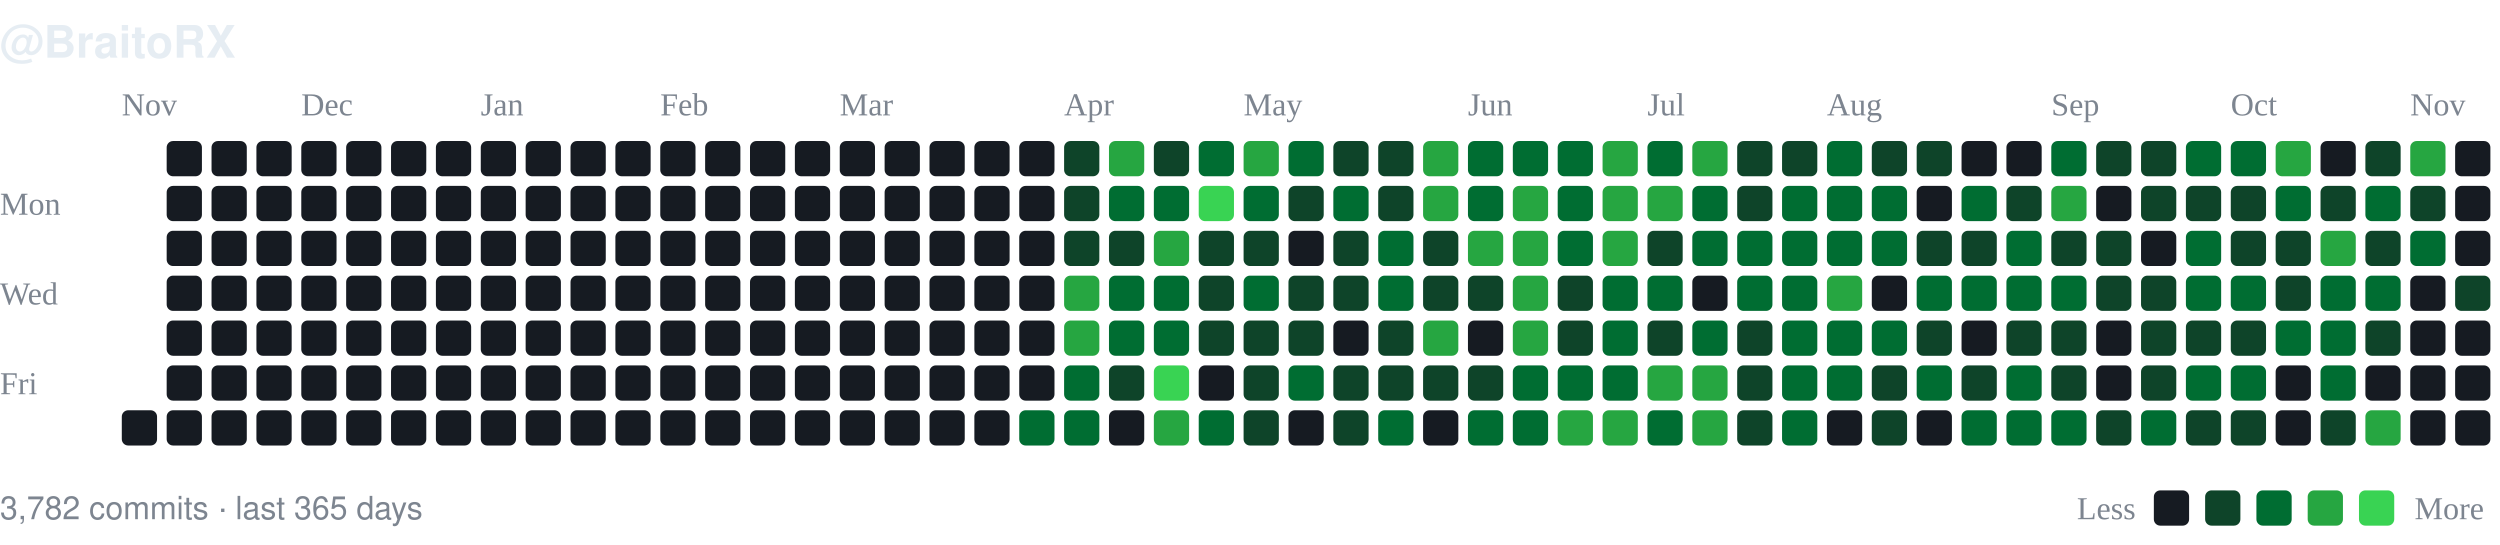
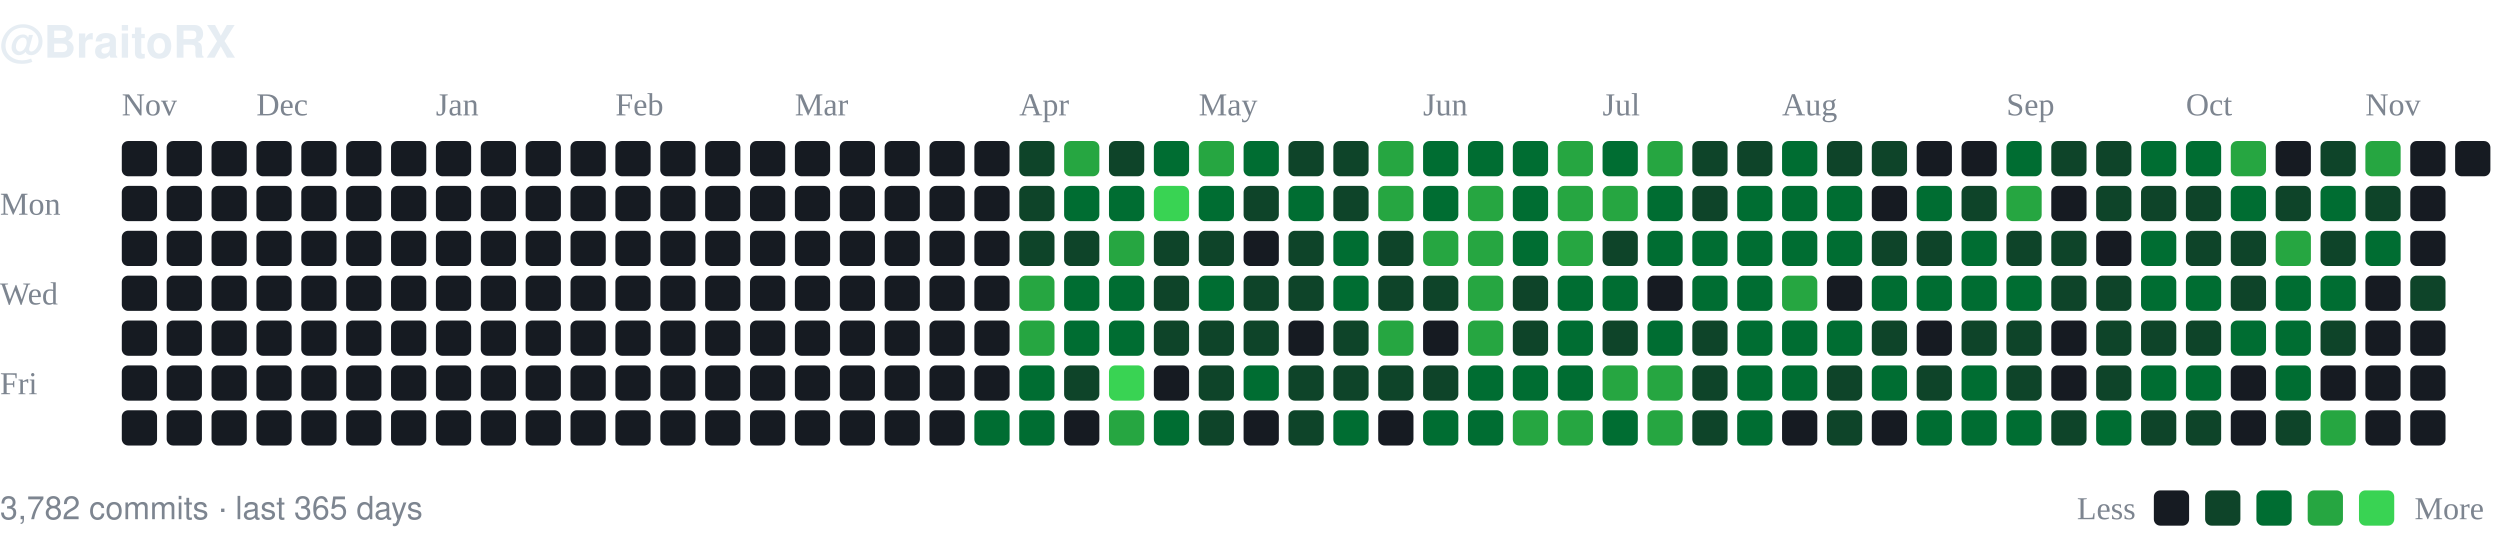
<svg xmlns="http://www.w3.org/2000/svg" width="780" height="170" viewBox="0 0 780 170" role="img">
  <text x="0" y="18" font-size="14" font-weight="600" fill="#e6edf3" font-family="ui-sans-serif,-apple-system,Segoe UI,Helvetica,Arial,sans-serif">@BraitoRX</text>
  <text x="0" y="67" font-size="10" fill="#7d8590">Mon</text>
  <text x="0" y="95" font-size="10" fill="#7d8590">Wed</text>
  <text x="0" y="123" font-size="10" fill="#7d8590">Fri</text>
  <text x="38" y="36" font-size="10" fill="#7d8590">Nov</text>
+   <rect x="38" y="44" width="11" height="11" rx="2" fill="#161b22" />
+   <rect x="38" y="58" width="11" height="11" rx="2" fill="#161b22" />
+   <rect x="38" y="72" width="11" height="11" rx="2" fill="#161b22" />
+   <rect x="38" y="86" width="11" height="11" rx="2" fill="#161b22" />
+   <rect x="38" y="100" width="11" height="11" rx="2" fill="#161b22" />
+   <rect x="38" y="114" width="11" height="11" rx="2" fill="#161b22" />
  <rect x="38" y="128" width="11" height="11" rx="2" fill="#161b22" />
  <rect x="52" y="44" width="11" height="11" rx="2" fill="#161b22" />
  <rect x="52" y="58" width="11" height="11" rx="2" fill="#161b22" />
  <rect x="52" y="72" width="11" height="11" rx="2" fill="#161b22" />
  <rect x="52" y="86" width="11" height="11" rx="2" fill="#161b22" />
  <rect x="52" y="100" width="11" height="11" rx="2" fill="#161b22" />
  <rect x="52" y="114" width="11" height="11" rx="2" fill="#161b22" />
  <rect x="52" y="128" width="11" height="11" rx="2" fill="#161b22" />
  <rect x="66" y="44" width="11" height="11" rx="2" fill="#161b22" />
  <rect x="66" y="58" width="11" height="11" rx="2" fill="#161b22" />
  <rect x="66" y="72" width="11" height="11" rx="2" fill="#161b22" />
  <rect x="66" y="86" width="11" height="11" rx="2" fill="#161b22" />
  <rect x="66" y="100" width="11" height="11" rx="2" fill="#161b22" />
  <rect x="66" y="114" width="11" height="11" rx="2" fill="#161b22" />
  <rect x="66" y="128" width="11" height="11" rx="2" fill="#161b22" />
+   <text x="80" y="36" font-size="10" fill="#7d8590">Dec</text>
  <rect x="80" y="44" width="11" height="11" rx="2" fill="#161b22" />
  <rect x="80" y="58" width="11" height="11" rx="2" fill="#161b22" />
  <rect x="80" y="72" width="11" height="11" rx="2" fill="#161b22" />
  <rect x="80" y="86" width="11" height="11" rx="2" fill="#161b22" />
  <rect x="80" y="100" width="11" height="11" rx="2" fill="#161b22" />
  <rect x="80" y="114" width="11" height="11" rx="2" fill="#161b22" />
  <rect x="80" y="128" width="11" height="11" rx="2" fill="#161b22" />
-   <text x="94" y="36" font-size="10" fill="#7d8590">Dec</text>
  <rect x="94" y="44" width="11" height="11" rx="2" fill="#161b22" />
  <rect x="94" y="58" width="11" height="11" rx="2" fill="#161b22" />
  <rect x="94" y="72" width="11" height="11" rx="2" fill="#161b22" />
  <rect x="94" y="86" width="11" height="11" rx="2" fill="#161b22" />
  <rect x="94" y="100" width="11" height="11" rx="2" fill="#161b22" />
  <rect x="94" y="114" width="11" height="11" rx="2" fill="#161b22" />
  <rect x="94" y="128" width="11" height="11" rx="2" fill="#161b22" />
  <rect x="108" y="44" width="11" height="11" rx="2" fill="#161b22" />
  <rect x="108" y="58" width="11" height="11" rx="2" fill="#161b22" />
  <rect x="108" y="72" width="11" height="11" rx="2" fill="#161b22" />
  <rect x="108" y="86" width="11" height="11" rx="2" fill="#161b22" />
  <rect x="108" y="100" width="11" height="11" rx="2" fill="#161b22" />
  <rect x="108" y="114" width="11" height="11" rx="2" fill="#161b22" />
  <rect x="108" y="128" width="11" height="11" rx="2" fill="#161b22" />
  <rect x="122" y="44" width="11" height="11" rx="2" fill="#161b22" />
  <rect x="122" y="58" width="11" height="11" rx="2" fill="#161b22" />
  <rect x="122" y="72" width="11" height="11" rx="2" fill="#161b22" />
  <rect x="122" y="86" width="11" height="11" rx="2" fill="#161b22" />
  <rect x="122" y="100" width="11" height="11" rx="2" fill="#161b22" />
  <rect x="122" y="114" width="11" height="11" rx="2" fill="#161b22" />
  <rect x="122" y="128" width="11" height="11" rx="2" fill="#161b22" />
+   <text x="136" y="36" font-size="10" fill="#7d8590">Jan</text>
  <rect x="136" y="44" width="11" height="11" rx="2" fill="#161b22" />
  <rect x="136" y="58" width="11" height="11" rx="2" fill="#161b22" />
  <rect x="136" y="72" width="11" height="11" rx="2" fill="#161b22" />
  <rect x="136" y="86" width="11" height="11" rx="2" fill="#161b22" />
  <rect x="136" y="100" width="11" height="11" rx="2" fill="#161b22" />
  <rect x="136" y="114" width="11" height="11" rx="2" fill="#161b22" />
  <rect x="136" y="128" width="11" height="11" rx="2" fill="#161b22" />
-   <text x="150" y="36" font-size="10" fill="#7d8590">Jan</text>
  <rect x="150" y="44" width="11" height="11" rx="2" fill="#161b22" />
  <rect x="150" y="58" width="11" height="11" rx="2" fill="#161b22" />
  <rect x="150" y="72" width="11" height="11" rx="2" fill="#161b22" />
  <rect x="150" y="86" width="11" height="11" rx="2" fill="#161b22" />
  <rect x="150" y="100" width="11" height="11" rx="2" fill="#161b22" />
  <rect x="150" y="114" width="11" height="11" rx="2" fill="#161b22" />
  <rect x="150" y="128" width="11" height="11" rx="2" fill="#161b22" />
  <rect x="164" y="44" width="11" height="11" rx="2" fill="#161b22" />
  <rect x="164" y="58" width="11" height="11" rx="2" fill="#161b22" />
  <rect x="164" y="72" width="11" height="11" rx="2" fill="#161b22" />
  <rect x="164" y="86" width="11" height="11" rx="2" fill="#161b22" />
  <rect x="164" y="100" width="11" height="11" rx="2" fill="#161b22" />
  <rect x="164" y="114" width="11" height="11" rx="2" fill="#161b22" />
  <rect x="164" y="128" width="11" height="11" rx="2" fill="#161b22" />
  <rect x="178" y="44" width="11" height="11" rx="2" fill="#161b22" />
  <rect x="178" y="58" width="11" height="11" rx="2" fill="#161b22" />
  <rect x="178" y="72" width="11" height="11" rx="2" fill="#161b22" />
  <rect x="178" y="86" width="11" height="11" rx="2" fill="#161b22" />
  <rect x="178" y="100" width="11" height="11" rx="2" fill="#161b22" />
  <rect x="178" y="114" width="11" height="11" rx="2" fill="#161b22" />
  <rect x="178" y="128" width="11" height="11" rx="2" fill="#161b22" />
+   <text x="192" y="36" font-size="10" fill="#7d8590">Feb</text>
  <rect x="192" y="44" width="11" height="11" rx="2" fill="#161b22" />
  <rect x="192" y="58" width="11" height="11" rx="2" fill="#161b22" />
  <rect x="192" y="72" width="11" height="11" rx="2" fill="#161b22" />
  <rect x="192" y="86" width="11" height="11" rx="2" fill="#161b22" />
  <rect x="192" y="100" width="11" height="11" rx="2" fill="#161b22" />
  <rect x="192" y="114" width="11" height="11" rx="2" fill="#161b22" />
  <rect x="192" y="128" width="11" height="11" rx="2" fill="#161b22" />
-   <text x="206" y="36" font-size="10" fill="#7d8590">Feb</text>
  <rect x="206" y="44" width="11" height="11" rx="2" fill="#161b22" />
  <rect x="206" y="58" width="11" height="11" rx="2" fill="#161b22" />
  <rect x="206" y="72" width="11" height="11" rx="2" fill="#161b22" />
  <rect x="206" y="86" width="11" height="11" rx="2" fill="#161b22" />
  <rect x="206" y="100" width="11" height="11" rx="2" fill="#161b22" />
  <rect x="206" y="114" width="11" height="11" rx="2" fill="#161b22" />
  <rect x="206" y="128" width="11" height="11" rx="2" fill="#161b22" />
  <rect x="220" y="44" width="11" height="11" rx="2" fill="#161b22" />
  <rect x="220" y="58" width="11" height="11" rx="2" fill="#161b22" />
  <rect x="220" y="72" width="11" height="11" rx="2" fill="#161b22" />
  <rect x="220" y="86" width="11" height="11" rx="2" fill="#161b22" />
  <rect x="220" y="100" width="11" height="11" rx="2" fill="#161b22" />
  <rect x="220" y="114" width="11" height="11" rx="2" fill="#161b22" />
  <rect x="220" y="128" width="11" height="11" rx="2" fill="#161b22" />
  <rect x="234" y="44" width="11" height="11" rx="2" fill="#161b22" />
  <rect x="234" y="58" width="11" height="11" rx="2" fill="#161b22" />
  <rect x="234" y="72" width="11" height="11" rx="2" fill="#161b22" />
  <rect x="234" y="86" width="11" height="11" rx="2" fill="#161b22" />
  <rect x="234" y="100" width="11" height="11" rx="2" fill="#161b22" />
  <rect x="234" y="114" width="11" height="11" rx="2" fill="#161b22" />
  <rect x="234" y="128" width="11" height="11" rx="2" fill="#161b22" />
+   <text x="248" y="36" font-size="10" fill="#7d8590">Mar</text>
  <rect x="248" y="44" width="11" height="11" rx="2" fill="#161b22" />
  <rect x="248" y="58" width="11" height="11" rx="2" fill="#161b22" />
  <rect x="248" y="72" width="11" height="11" rx="2" fill="#161b22" />
  <rect x="248" y="86" width="11" height="11" rx="2" fill="#161b22" />
  <rect x="248" y="100" width="11" height="11" rx="2" fill="#161b22" />
  <rect x="248" y="114" width="11" height="11" rx="2" fill="#161b22" />
  <rect x="248" y="128" width="11" height="11" rx="2" fill="#161b22" />
-   <text x="262" y="36" font-size="10" fill="#7d8590">Mar</text>
  <rect x="262" y="44" width="11" height="11" rx="2" fill="#161b22" />
  <rect x="262" y="58" width="11" height="11" rx="2" fill="#161b22" />
  <rect x="262" y="72" width="11" height="11" rx="2" fill="#161b22" />
  <rect x="262" y="86" width="11" height="11" rx="2" fill="#161b22" />
  <rect x="262" y="100" width="11" height="11" rx="2" fill="#161b22" />
  <rect x="262" y="114" width="11" height="11" rx="2" fill="#161b22" />
  <rect x="262" y="128" width="11" height="11" rx="2" fill="#161b22" />
  <rect x="276" y="44" width="11" height="11" rx="2" fill="#161b22" />
  <rect x="276" y="58" width="11" height="11" rx="2" fill="#161b22" />
  <rect x="276" y="72" width="11" height="11" rx="2" fill="#161b22" />
  <rect x="276" y="86" width="11" height="11" rx="2" fill="#161b22" />
  <rect x="276" y="100" width="11" height="11" rx="2" fill="#161b22" />
  <rect x="276" y="114" width="11" height="11" rx="2" fill="#161b22" />
  <rect x="276" y="128" width="11" height="11" rx="2" fill="#161b22" />
  <rect x="290" y="44" width="11" height="11" rx="2" fill="#161b22" />
  <rect x="290" y="58" width="11" height="11" rx="2" fill="#161b22" />
  <rect x="290" y="72" width="11" height="11" rx="2" fill="#161b22" />
  <rect x="290" y="86" width="11" height="11" rx="2" fill="#161b22" />
  <rect x="290" y="100" width="11" height="11" rx="2" fill="#161b22" />
  <rect x="290" y="114" width="11" height="11" rx="2" fill="#161b22" />
  <rect x="290" y="128" width="11" height="11" rx="2" fill="#161b22" />
  <rect x="304" y="44" width="11" height="11" rx="2" fill="#161b22" />
  <rect x="304" y="58" width="11" height="11" rx="2" fill="#161b22" />
  <rect x="304" y="72" width="11" height="11" rx="2" fill="#161b22" />
  <rect x="304" y="86" width="11" height="11" rx="2" fill="#161b22" />
  <rect x="304" y="100" width="11" height="11" rx="2" fill="#161b22" />
  <rect x="304" y="114" width="11" height="11" rx="2" fill="#161b22" />
-   <rect x="304" y="128" width="11" height="11" rx="2" fill="#161b22" />
-   <rect x="318" y="44" width="11" height="11" rx="2" fill="#161b22" />
-   <rect x="318" y="58" width="11" height="11" rx="2" fill="#161b22" />
-   <rect x="318" y="72" width="11" height="11" rx="2" fill="#161b22" />
-   <rect x="318" y="86" width="11" height="11" rx="2" fill="#161b22" />
-   <rect x="318" y="100" width="11" height="11" rx="2" fill="#161b22" />
-   <rect x="318" y="114" width="11" height="11" rx="2" fill="#161b22" />
+   <rect x="304" y="128" width="11" height="11" rx="2" fill="#006d32" />
+   <text x="318" y="36" font-size="10" fill="#7d8590">Apr</text>
+   <rect x="318" y="44" width="11" height="11" rx="2" fill="#0e4429" />
+   <rect x="318" y="58" width="11" height="11" rx="2" fill="#0e4429" />
+   <rect x="318" y="72" width="11" height="11" rx="2" fill="#0e4429" />
+   <rect x="318" y="86" width="11" height="11" rx="2" fill="#26a641" />
+   <rect x="318" y="100" width="11" height="11" rx="2" fill="#26a641" />
+   <rect x="318" y="114" width="11" height="11" rx="2" fill="#006d32" />
  <rect x="318" y="128" width="11" height="11" rx="2" fill="#006d32" />
-   <text x="332" y="36" font-size="10" fill="#7d8590">Apr</text>
-   <rect x="332" y="44" width="11" height="11" rx="2" fill="#0e4429" />
-   <rect x="332" y="58" width="11" height="11" rx="2" fill="#0e4429" />
+   <rect x="332" y="44" width="11" height="11" rx="2" fill="#26a641" />
+   <rect x="332" y="58" width="11" height="11" rx="2" fill="#006d32" />
  <rect x="332" y="72" width="11" height="11" rx="2" fill="#0e4429" />
-   <rect x="332" y="86" width="11" height="11" rx="2" fill="#26a641" />
-   <rect x="332" y="100" width="11" height="11" rx="2" fill="#26a641" />
-   <rect x="332" y="114" width="11" height="11" rx="2" fill="#006d32" />
-   <rect x="332" y="128" width="11" height="11" rx="2" fill="#006d32" />
-   <rect x="346" y="44" width="11" height="11" rx="2" fill="#26a641" />
+   <rect x="332" y="86" width="11" height="11" rx="2" fill="#006d32" />
+   <rect x="332" y="100" width="11" height="11" rx="2" fill="#006d32" />
+   <rect x="332" y="114" width="11" height="11" rx="2" fill="#0e4429" />
+   <rect x="332" y="128" width="11" height="11" rx="2" fill="#161b22" />
+   <rect x="346" y="44" width="11" height="11" rx="2" fill="#0e4429" />
  <rect x="346" y="58" width="11" height="11" rx="2" fill="#006d32" />
-   <rect x="346" y="72" width="11" height="11" rx="2" fill="#0e4429" />
+   <rect x="346" y="72" width="11" height="11" rx="2" fill="#26a641" />
  <rect x="346" y="86" width="11" height="11" rx="2" fill="#006d32" />
  <rect x="346" y="100" width="11" height="11" rx="2" fill="#006d32" />
-   <rect x="346" y="114" width="11" height="11" rx="2" fill="#0e4429" />
-   <rect x="346" y="128" width="11" height="11" rx="2" fill="#161b22" />
-   <rect x="360" y="44" width="11" height="11" rx="2" fill="#0e4429" />
-   <rect x="360" y="58" width="11" height="11" rx="2" fill="#006d32" />
-   <rect x="360" y="72" width="11" height="11" rx="2" fill="#26a641" />
-   <rect x="360" y="86" width="11" height="11" rx="2" fill="#006d32" />
-   <rect x="360" y="100" width="11" height="11" rx="2" fill="#006d32" />
-   <rect x="360" y="114" width="11" height="11" rx="2" fill="#39d353" />
-   <rect x="360" y="128" width="11" height="11" rx="2" fill="#26a641" />
-   <rect x="374" y="44" width="11" height="11" rx="2" fill="#006d32" />
-   <rect x="374" y="58" width="11" height="11" rx="2" fill="#39d353" />
+   <rect x="346" y="114" width="11" height="11" rx="2" fill="#39d353" />
+   <rect x="346" y="128" width="11" height="11" rx="2" fill="#26a641" />
+   <rect x="360" y="44" width="11" height="11" rx="2" fill="#006d32" />
+   <rect x="360" y="58" width="11" height="11" rx="2" fill="#39d353" />
+   <rect x="360" y="72" width="11" height="11" rx="2" fill="#0e4429" />
+   <rect x="360" y="86" width="11" height="11" rx="2" fill="#0e4429" />
+   <rect x="360" y="100" width="11" height="11" rx="2" fill="#0e4429" />
+   <rect x="360" y="114" width="11" height="11" rx="2" fill="#161b22" />
+   <rect x="360" y="128" width="11" height="11" rx="2" fill="#006d32" />
+   <text x="374" y="36" font-size="10" fill="#7d8590">May</text>
+   <rect x="374" y="44" width="11" height="11" rx="2" fill="#26a641" />
+   <rect x="374" y="58" width="11" height="11" rx="2" fill="#006d32" />
  <rect x="374" y="72" width="11" height="11" rx="2" fill="#0e4429" />
-   <rect x="374" y="86" width="11" height="11" rx="2" fill="#0e4429" />
+   <rect x="374" y="86" width="11" height="11" rx="2" fill="#006d32" />
  <rect x="374" y="100" width="11" height="11" rx="2" fill="#0e4429" />
-   <rect x="374" y="114" width="11" height="11" rx="2" fill="#161b22" />
-   <rect x="374" y="128" width="11" height="11" rx="2" fill="#006d32" />
-   <text x="388" y="36" font-size="10" fill="#7d8590">May</text>
-   <rect x="388" y="44" width="11" height="11" rx="2" fill="#26a641" />
-   <rect x="388" y="58" width="11" height="11" rx="2" fill="#006d32" />
-   <rect x="388" y="72" width="11" height="11" rx="2" fill="#0e4429" />
-   <rect x="388" y="86" width="11" height="11" rx="2" fill="#006d32" />
+   <rect x="374" y="114" width="11" height="11" rx="2" fill="#0e4429" />
+   <rect x="374" y="128" width="11" height="11" rx="2" fill="#0e4429" />
+   <rect x="388" y="44" width="11" height="11" rx="2" fill="#006d32" />
+   <rect x="388" y="58" width="11" height="11" rx="2" fill="#0e4429" />
+   <rect x="388" y="72" width="11" height="11" rx="2" fill="#161b22" />
+   <rect x="388" y="86" width="11" height="11" rx="2" fill="#0e4429" />
  <rect x="388" y="100" width="11" height="11" rx="2" fill="#0e4429" />
-   <rect x="388" y="114" width="11" height="11" rx="2" fill="#0e4429" />
-   <rect x="388" y="128" width="11" height="11" rx="2" fill="#0e4429" />
-   <rect x="402" y="44" width="11" height="11" rx="2" fill="#006d32" />
-   <rect x="402" y="58" width="11" height="11" rx="2" fill="#0e4429" />
-   <rect x="402" y="72" width="11" height="11" rx="2" fill="#161b22" />
+   <rect x="388" y="114" width="11" height="11" rx="2" fill="#006d32" />
+   <rect x="388" y="128" width="11" height="11" rx="2" fill="#161b22" />
+   <rect x="402" y="44" width="11" height="11" rx="2" fill="#0e4429" />
+   <rect x="402" y="58" width="11" height="11" rx="2" fill="#006d32" />
+   <rect x="402" y="72" width="11" height="11" rx="2" fill="#0e4429" />
  <rect x="402" y="86" width="11" height="11" rx="2" fill="#0e4429" />
-   <rect x="402" y="100" width="11" height="11" rx="2" fill="#0e4429" />
-   <rect x="402" y="114" width="11" height="11" rx="2" fill="#006d32" />
-   <rect x="402" y="128" width="11" height="11" rx="2" fill="#161b22" />
+   <rect x="402" y="100" width="11" height="11" rx="2" fill="#161b22" />
+   <rect x="402" y="114" width="11" height="11" rx="2" fill="#0e4429" />
+   <rect x="402" y="128" width="11" height="11" rx="2" fill="#0e4429" />
  <rect x="416" y="44" width="11" height="11" rx="2" fill="#0e4429" />
-   <rect x="416" y="58" width="11" height="11" rx="2" fill="#006d32" />
-   <rect x="416" y="72" width="11" height="11" rx="2" fill="#0e4429" />
-   <rect x="416" y="86" width="11" height="11" rx="2" fill="#0e4429" />
-   <rect x="416" y="100" width="11" height="11" rx="2" fill="#161b22" />
+   <rect x="416" y="58" width="11" height="11" rx="2" fill="#0e4429" />
+   <rect x="416" y="72" width="11" height="11" rx="2" fill="#006d32" />
+   <rect x="416" y="86" width="11" height="11" rx="2" fill="#006d32" />
+   <rect x="416" y="100" width="11" height="11" rx="2" fill="#0e4429" />
  <rect x="416" y="114" width="11" height="11" rx="2" fill="#0e4429" />
-   <rect x="416" y="128" width="11" height="11" rx="2" fill="#0e4429" />
-   <rect x="430" y="44" width="11" height="11" rx="2" fill="#0e4429" />
-   <rect x="430" y="58" width="11" height="11" rx="2" fill="#0e4429" />
-   <rect x="430" y="72" width="11" height="11" rx="2" fill="#006d32" />
-   <rect x="430" y="86" width="11" height="11" rx="2" fill="#006d32" />
-   <rect x="430" y="100" width="11" height="11" rx="2" fill="#0e4429" />
+   <rect x="416" y="128" width="11" height="11" rx="2" fill="#006d32" />
+   <rect x="430" y="44" width="11" height="11" rx="2" fill="#26a641" />
+   <rect x="430" y="58" width="11" height="11" rx="2" fill="#26a641" />
+   <rect x="430" y="72" width="11" height="11" rx="2" fill="#0e4429" />
+   <rect x="430" y="86" width="11" height="11" rx="2" fill="#0e4429" />
+   <rect x="430" y="100" width="11" height="11" rx="2" fill="#26a641" />
  <rect x="430" y="114" width="11" height="11" rx="2" fill="#0e4429" />
-   <rect x="430" y="128" width="11" height="11" rx="2" fill="#006d32" />
-   <rect x="444" y="44" width="11" height="11" rx="2" fill="#26a641" />
-   <rect x="444" y="58" width="11" height="11" rx="2" fill="#26a641" />
-   <rect x="444" y="72" width="11" height="11" rx="2" fill="#0e4429" />
+   <rect x="430" y="128" width="11" height="11" rx="2" fill="#161b22" />
+   <text x="444" y="36" font-size="10" fill="#7d8590">Jun</text>
+   <rect x="444" y="44" width="11" height="11" rx="2" fill="#006d32" />
+   <rect x="444" y="58" width="11" height="11" rx="2" fill="#006d32" />
+   <rect x="444" y="72" width="11" height="11" rx="2" fill="#26a641" />
  <rect x="444" y="86" width="11" height="11" rx="2" fill="#0e4429" />
-   <rect x="444" y="100" width="11" height="11" rx="2" fill="#26a641" />
+   <rect x="444" y="100" width="11" height="11" rx="2" fill="#161b22" />
  <rect x="444" y="114" width="11" height="11" rx="2" fill="#0e4429" />
-   <rect x="444" y="128" width="11" height="11" rx="2" fill="#161b22" />
-   <text x="458" y="36" font-size="10" fill="#7d8590">Jun</text>
+   <rect x="444" y="128" width="11" height="11" rx="2" fill="#006d32" />
  <rect x="458" y="44" width="11" height="11" rx="2" fill="#006d32" />
-   <rect x="458" y="58" width="11" height="11" rx="2" fill="#006d32" />
+   <rect x="458" y="58" width="11" height="11" rx="2" fill="#26a641" />
  <rect x="458" y="72" width="11" height="11" rx="2" fill="#26a641" />
-   <rect x="458" y="86" width="11" height="11" rx="2" fill="#0e4429" />
-   <rect x="458" y="100" width="11" height="11" rx="2" fill="#161b22" />
-   <rect x="458" y="114" width="11" height="11" rx="2" fill="#0e4429" />
+   <rect x="458" y="86" width="11" height="11" rx="2" fill="#26a641" />
+   <rect x="458" y="100" width="11" height="11" rx="2" fill="#26a641" />
+   <rect x="458" y="114" width="11" height="11" rx="2" fill="#006d32" />
  <rect x="458" y="128" width="11" height="11" rx="2" fill="#006d32" />
  <rect x="472" y="44" width="11" height="11" rx="2" fill="#006d32" />
-   <rect x="472" y="58" width="11" height="11" rx="2" fill="#26a641" />
-   <rect x="472" y="72" width="11" height="11" rx="2" fill="#26a641" />
-   <rect x="472" y="86" width="11" height="11" rx="2" fill="#26a641" />
-   <rect x="472" y="100" width="11" height="11" rx="2" fill="#26a641" />
+   <rect x="472" y="58" width="11" height="11" rx="2" fill="#006d32" />
+   <rect x="472" y="72" width="11" height="11" rx="2" fill="#006d32" />
+   <rect x="472" y="86" width="11" height="11" rx="2" fill="#0e4429" />
+   <rect x="472" y="100" width="11" height="11" rx="2" fill="#0e4429" />
  <rect x="472" y="114" width="11" height="11" rx="2" fill="#006d32" />
-   <rect x="472" y="128" width="11" height="11" rx="2" fill="#006d32" />
-   <rect x="486" y="44" width="11" height="11" rx="2" fill="#006d32" />
-   <rect x="486" y="58" width="11" height="11" rx="2" fill="#006d32" />
-   <rect x="486" y="72" width="11" height="11" rx="2" fill="#006d32" />
-   <rect x="486" y="86" width="11" height="11" rx="2" fill="#0e4429" />
-   <rect x="486" y="100" width="11" height="11" rx="2" fill="#0e4429" />
+   <rect x="472" y="128" width="11" height="11" rx="2" fill="#26a641" />
+   <rect x="486" y="44" width="11" height="11" rx="2" fill="#26a641" />
+   <rect x="486" y="58" width="11" height="11" rx="2" fill="#26a641" />
+   <rect x="486" y="72" width="11" height="11" rx="2" fill="#26a641" />
+   <rect x="486" y="86" width="11" height="11" rx="2" fill="#006d32" />
+   <rect x="486" y="100" width="11" height="11" rx="2" fill="#006d32" />
  <rect x="486" y="114" width="11" height="11" rx="2" fill="#006d32" />
  <rect x="486" y="128" width="11" height="11" rx="2" fill="#26a641" />
-   <rect x="500" y="44" width="11" height="11" rx="2" fill="#26a641" />
+   <text x="500" y="36" font-size="10" fill="#7d8590">Jul</text>
+   <rect x="500" y="44" width="11" height="11" rx="2" fill="#006d32" />
  <rect x="500" y="58" width="11" height="11" rx="2" fill="#26a641" />
-   <rect x="500" y="72" width="11" height="11" rx="2" fill="#26a641" />
+   <rect x="500" y="72" width="11" height="11" rx="2" fill="#0e4429" />
  <rect x="500" y="86" width="11" height="11" rx="2" fill="#006d32" />
-   <rect x="500" y="100" width="11" height="11" rx="2" fill="#006d32" />
-   <rect x="500" y="114" width="11" height="11" rx="2" fill="#006d32" />
-   <rect x="500" y="128" width="11" height="11" rx="2" fill="#26a641" />
-   <text x="514" y="36" font-size="10" fill="#7d8590">Jul</text>
-   <rect x="514" y="44" width="11" height="11" rx="2" fill="#006d32" />
-   <rect x="514" y="58" width="11" height="11" rx="2" fill="#26a641" />
-   <rect x="514" y="72" width="11" height="11" rx="2" fill="#0e4429" />
-   <rect x="514" y="86" width="11" height="11" rx="2" fill="#006d32" />
-   <rect x="514" y="100" width="11" height="11" rx="2" fill="#0e4429" />
+   <rect x="500" y="100" width="11" height="11" rx="2" fill="#0e4429" />
+   <rect x="500" y="114" width="11" height="11" rx="2" fill="#26a641" />
+   <rect x="500" y="128" width="11" height="11" rx="2" fill="#006d32" />
+   <rect x="514" y="44" width="11" height="11" rx="2" fill="#26a641" />
+   <rect x="514" y="58" width="11" height="11" rx="2" fill="#006d32" />
+   <rect x="514" y="72" width="11" height="11" rx="2" fill="#006d32" />
+   <rect x="514" y="86" width="11" height="11" rx="2" fill="#161b22" />
+   <rect x="514" y="100" width="11" height="11" rx="2" fill="#006d32" />
  <rect x="514" y="114" width="11" height="11" rx="2" fill="#26a641" />
-   <rect x="514" y="128" width="11" height="11" rx="2" fill="#006d32" />
-   <rect x="528" y="44" width="11" height="11" rx="2" fill="#26a641" />
-   <rect x="528" y="58" width="11" height="11" rx="2" fill="#006d32" />
+   <rect x="514" y="128" width="11" height="11" rx="2" fill="#26a641" />
+   <rect x="528" y="44" width="11" height="11" rx="2" fill="#0e4429" />
+   <rect x="528" y="58" width="11" height="11" rx="2" fill="#0e4429" />
  <rect x="528" y="72" width="11" height="11" rx="2" fill="#006d32" />
-   <rect x="528" y="86" width="11" height="11" rx="2" fill="#161b22" />
-   <rect x="528" y="100" width="11" height="11" rx="2" fill="#006d32" />
-   <rect x="528" y="114" width="11" height="11" rx="2" fill="#26a641" />
-   <rect x="528" y="128" width="11" height="11" rx="2" fill="#26a641" />
+   <rect x="528" y="86" width="11" height="11" rx="2" fill="#006d32" />
+   <rect x="528" y="100" width="11" height="11" rx="2" fill="#0e4429" />
+   <rect x="528" y="114" width="11" height="11" rx="2" fill="#0e4429" />
+   <rect x="528" y="128" width="11" height="11" rx="2" fill="#0e4429" />
  <rect x="542" y="44" width="11" height="11" rx="2" fill="#0e4429" />
-   <rect x="542" y="58" width="11" height="11" rx="2" fill="#0e4429" />
+   <rect x="542" y="58" width="11" height="11" rx="2" fill="#006d32" />
  <rect x="542" y="72" width="11" height="11" rx="2" fill="#006d32" />
  <rect x="542" y="86" width="11" height="11" rx="2" fill="#006d32" />
-   <rect x="542" y="100" width="11" height="11" rx="2" fill="#0e4429" />
-   <rect x="542" y="114" width="11" height="11" rx="2" fill="#0e4429" />
-   <rect x="542" y="128" width="11" height="11" rx="2" fill="#0e4429" />
-   <rect x="556" y="44" width="11" height="11" rx="2" fill="#0e4429" />
+   <rect x="542" y="100" width="11" height="11" rx="2" fill="#006d32" />
+   <rect x="542" y="114" width="11" height="11" rx="2" fill="#006d32" />
+   <rect x="542" y="128" width="11" height="11" rx="2" fill="#006d32" />
+   <text x="556" y="36" font-size="10" fill="#7d8590">Aug</text>
+   <rect x="556" y="44" width="11" height="11" rx="2" fill="#006d32" />
  <rect x="556" y="58" width="11" height="11" rx="2" fill="#006d32" />
  <rect x="556" y="72" width="11" height="11" rx="2" fill="#006d32" />
-   <rect x="556" y="86" width="11" height="11" rx="2" fill="#006d32" />
+   <rect x="556" y="86" width="11" height="11" rx="2" fill="#26a641" />
  <rect x="556" y="100" width="11" height="11" rx="2" fill="#006d32" />
  <rect x="556" y="114" width="11" height="11" rx="2" fill="#006d32" />
-   <rect x="556" y="128" width="11" height="11" rx="2" fill="#006d32" />
-   <text x="570" y="36" font-size="10" fill="#7d8590">Aug</text>
-   <rect x="570" y="44" width="11" height="11" rx="2" fill="#006d32" />
+   <rect x="556" y="128" width="11" height="11" rx="2" fill="#161b22" />
+   <rect x="570" y="44" width="11" height="11" rx="2" fill="#0e4429" />
  <rect x="570" y="58" width="11" height="11" rx="2" fill="#006d32" />
  <rect x="570" y="72" width="11" height="11" rx="2" fill="#006d32" />
-   <rect x="570" y="86" width="11" height="11" rx="2" fill="#26a641" />
+   <rect x="570" y="86" width="11" height="11" rx="2" fill="#161b22" />
  <rect x="570" y="100" width="11" height="11" rx="2" fill="#006d32" />
-   <rect x="570" y="114" width="11" height="11" rx="2" fill="#006d32" />
-   <rect x="570" y="128" width="11" height="11" rx="2" fill="#161b22" />
+   <rect x="570" y="114" width="11" height="11" rx="2" fill="#0e4429" />
+   <rect x="570" y="128" width="11" height="11" rx="2" fill="#0e4429" />
  <rect x="584" y="44" width="11" height="11" rx="2" fill="#0e4429" />
-   <rect x="584" y="58" width="11" height="11" rx="2" fill="#006d32" />
-   <rect x="584" y="72" width="11" height="11" rx="2" fill="#006d32" />
-   <rect x="584" y="86" width="11" height="11" rx="2" fill="#161b22" />
-   <rect x="584" y="100" width="11" height="11" rx="2" fill="#006d32" />
-   <rect x="584" y="114" width="11" height="11" rx="2" fill="#0e4429" />
-   <rect x="584" y="128" width="11" height="11" rx="2" fill="#0e4429" />
-   <rect x="598" y="44" width="11" height="11" rx="2" fill="#0e4429" />
-   <rect x="598" y="58" width="11" height="11" rx="2" fill="#161b22" />
+   <rect x="584" y="58" width="11" height="11" rx="2" fill="#161b22" />
+   <rect x="584" y="72" width="11" height="11" rx="2" fill="#0e4429" />
+   <rect x="584" y="86" width="11" height="11" rx="2" fill="#006d32" />
+   <rect x="584" y="100" width="11" height="11" rx="2" fill="#0e4429" />
+   <rect x="584" y="114" width="11" height="11" rx="2" fill="#006d32" />
+   <rect x="584" y="128" width="11" height="11" rx="2" fill="#161b22" />
+   <rect x="598" y="44" width="11" height="11" rx="2" fill="#161b22" />
+   <rect x="598" y="58" width="11" height="11" rx="2" fill="#006d32" />
  <rect x="598" y="72" width="11" height="11" rx="2" fill="#0e4429" />
  <rect x="598" y="86" width="11" height="11" rx="2" fill="#006d32" />
-   <rect x="598" y="100" width="11" height="11" rx="2" fill="#0e4429" />
-   <rect x="598" y="114" width="11" height="11" rx="2" fill="#006d32" />
-   <rect x="598" y="128" width="11" height="11" rx="2" fill="#161b22" />
+   <rect x="598" y="100" width="11" height="11" rx="2" fill="#161b22" />
+   <rect x="598" y="114" width="11" height="11" rx="2" fill="#0e4429" />
+   <rect x="598" y="128" width="11" height="11" rx="2" fill="#006d32" />
  <rect x="612" y="44" width="11" height="11" rx="2" fill="#161b22" />
-   <rect x="612" y="58" width="11" height="11" rx="2" fill="#006d32" />
-   <rect x="612" y="72" width="11" height="11" rx="2" fill="#0e4429" />
+   <rect x="612" y="58" width="11" height="11" rx="2" fill="#0e4429" />
+   <rect x="612" y="72" width="11" height="11" rx="2" fill="#006d32" />
  <rect x="612" y="86" width="11" height="11" rx="2" fill="#006d32" />
-   <rect x="612" y="100" width="11" height="11" rx="2" fill="#161b22" />
-   <rect x="612" y="114" width="11" height="11" rx="2" fill="#0e4429" />
+   <rect x="612" y="100" width="11" height="11" rx="2" fill="#0e4429" />
+   <rect x="612" y="114" width="11" height="11" rx="2" fill="#006d32" />
  <rect x="612" y="128" width="11" height="11" rx="2" fill="#006d32" />
-   <rect x="626" y="44" width="11" height="11" rx="2" fill="#161b22" />
-   <rect x="626" y="58" width="11" height="11" rx="2" fill="#0e4429" />
-   <rect x="626" y="72" width="11" height="11" rx="2" fill="#006d32" />
+   <text x="626" y="36" font-size="10" fill="#7d8590">Sep</text>
+   <rect x="626" y="44" width="11" height="11" rx="2" fill="#006d32" />
+   <rect x="626" y="58" width="11" height="11" rx="2" fill="#26a641" />
+   <rect x="626" y="72" width="11" height="11" rx="2" fill="#0e4429" />
  <rect x="626" y="86" width="11" height="11" rx="2" fill="#006d32" />
  <rect x="626" y="100" width="11" height="11" rx="2" fill="#0e4429" />
-   <rect x="626" y="114" width="11" height="11" rx="2" fill="#006d32" />
+   <rect x="626" y="114" width="11" height="11" rx="2" fill="#0e4429" />
  <rect x="626" y="128" width="11" height="11" rx="2" fill="#006d32" />
-   <text x="640" y="36" font-size="10" fill="#7d8590">Sep</text>
-   <rect x="640" y="44" width="11" height="11" rx="2" fill="#006d32" />
-   <rect x="640" y="58" width="11" height="11" rx="2" fill="#26a641" />
+   <rect x="640" y="44" width="11" height="11" rx="2" fill="#0e4429" />
+   <rect x="640" y="58" width="11" height="11" rx="2" fill="#161b22" />
  <rect x="640" y="72" width="11" height="11" rx="2" fill="#0e4429" />
-   <rect x="640" y="86" width="11" height="11" rx="2" fill="#006d32" />
-   <rect x="640" y="100" width="11" height="11" rx="2" fill="#0e4429" />
-   <rect x="640" y="114" width="11" height="11" rx="2" fill="#0e4429" />
-   <rect x="640" y="128" width="11" height="11" rx="2" fill="#006d32" />
+   <rect x="640" y="86" width="11" height="11" rx="2" fill="#0e4429" />
+   <rect x="640" y="100" width="11" height="11" rx="2" fill="#161b22" />
+   <rect x="640" y="114" width="11" height="11" rx="2" fill="#161b22" />
+   <rect x="640" y="128" width="11" height="11" rx="2" fill="#0e4429" />
  <rect x="654" y="44" width="11" height="11" rx="2" fill="#0e4429" />
-   <rect x="654" y="58" width="11" height="11" rx="2" fill="#161b22" />
-   <rect x="654" y="72" width="11" height="11" rx="2" fill="#0e4429" />
+   <rect x="654" y="58" width="11" height="11" rx="2" fill="#0e4429" />
+   <rect x="654" y="72" width="11" height="11" rx="2" fill="#161b22" />
  <rect x="654" y="86" width="11" height="11" rx="2" fill="#0e4429" />
-   <rect x="654" y="100" width="11" height="11" rx="2" fill="#161b22" />
-   <rect x="654" y="114" width="11" height="11" rx="2" fill="#161b22" />
-   <rect x="654" y="128" width="11" height="11" rx="2" fill="#0e4429" />
-   <rect x="668" y="44" width="11" height="11" rx="2" fill="#0e4429" />
+   <rect x="654" y="100" width="11" height="11" rx="2" fill="#0e4429" />
+   <rect x="654" y="114" width="11" height="11" rx="2" fill="#0e4429" />
+   <rect x="654" y="128" width="11" height="11" rx="2" fill="#006d32" />
+   <rect x="668" y="44" width="11" height="11" rx="2" fill="#006d32" />
  <rect x="668" y="58" width="11" height="11" rx="2" fill="#0e4429" />
-   <rect x="668" y="72" width="11" height="11" rx="2" fill="#161b22" />
-   <rect x="668" y="86" width="11" height="11" rx="2" fill="#0e4429" />
+   <rect x="668" y="72" width="11" height="11" rx="2" fill="#006d32" />
+   <rect x="668" y="86" width="11" height="11" rx="2" fill="#006d32" />
  <rect x="668" y="100" width="11" height="11" rx="2" fill="#0e4429" />
-   <rect x="668" y="114" width="11" height="11" rx="2" fill="#0e4429" />
-   <rect x="668" y="128" width="11" height="11" rx="2" fill="#006d32" />
+   <rect x="668" y="114" width="11" height="11" rx="2" fill="#006d32" />
+   <rect x="668" y="128" width="11" height="11" rx="2" fill="#0e4429" />
+   <text x="682" y="36" font-size="10" fill="#7d8590">Oct</text>
  <rect x="682" y="44" width="11" height="11" rx="2" fill="#006d32" />
  <rect x="682" y="58" width="11" height="11" rx="2" fill="#0e4429" />
-   <rect x="682" y="72" width="11" height="11" rx="2" fill="#006d32" />
+   <rect x="682" y="72" width="11" height="11" rx="2" fill="#0e4429" />
  <rect x="682" y="86" width="11" height="11" rx="2" fill="#006d32" />
  <rect x="682" y="100" width="11" height="11" rx="2" fill="#0e4429" />
  <rect x="682" y="114" width="11" height="11" rx="2" fill="#006d32" />
  <rect x="682" y="128" width="11" height="11" rx="2" fill="#0e4429" />
-   <text x="696" y="36" font-size="10" fill="#7d8590">Oct</text>
-   <rect x="696" y="44" width="11" height="11" rx="2" fill="#006d32" />
-   <rect x="696" y="58" width="11" height="11" rx="2" fill="#0e4429" />
+   <rect x="696" y="44" width="11" height="11" rx="2" fill="#26a641" />
+   <rect x="696" y="58" width="11" height="11" rx="2" fill="#006d32" />
  <rect x="696" y="72" width="11" height="11" rx="2" fill="#0e4429" />
-   <rect x="696" y="86" width="11" height="11" rx="2" fill="#006d32" />
-   <rect x="696" y="100" width="11" height="11" rx="2" fill="#0e4429" />
-   <rect x="696" y="114" width="11" height="11" rx="2" fill="#006d32" />
-   <rect x="696" y="128" width="11" height="11" rx="2" fill="#0e4429" />
-   <rect x="710" y="44" width="11" height="11" rx="2" fill="#26a641" />
-   <rect x="710" y="58" width="11" height="11" rx="2" fill="#006d32" />
-   <rect x="710" y="72" width="11" height="11" rx="2" fill="#0e4429" />
-   <rect x="710" y="86" width="11" height="11" rx="2" fill="#0e4429" />
+   <rect x="696" y="86" width="11" height="11" rx="2" fill="#0e4429" />
+   <rect x="696" y="100" width="11" height="11" rx="2" fill="#006d32" />
+   <rect x="696" y="114" width="11" height="11" rx="2" fill="#161b22" />
+   <rect x="696" y="128" width="11" height="11" rx="2" fill="#161b22" />
+   <rect x="710" y="44" width="11" height="11" rx="2" fill="#161b22" />
+   <rect x="710" y="58" width="11" height="11" rx="2" fill="#0e4429" />
+   <rect x="710" y="72" width="11" height="11" rx="2" fill="#26a641" />
+   <rect x="710" y="86" width="11" height="11" rx="2" fill="#006d32" />
  <rect x="710" y="100" width="11" height="11" rx="2" fill="#006d32" />
-   <rect x="710" y="114" width="11" height="11" rx="2" fill="#161b22" />
-   <rect x="710" y="128" width="11" height="11" rx="2" fill="#161b22" />
-   <rect x="724" y="44" width="11" height="11" rx="2" fill="#161b22" />
-   <rect x="724" y="58" width="11" height="11" rx="2" fill="#0e4429" />
-   <rect x="724" y="72" width="11" height="11" rx="2" fill="#26a641" />
+   <rect x="710" y="114" width="11" height="11" rx="2" fill="#006d32" />
+   <rect x="710" y="128" width="11" height="11" rx="2" fill="#0e4429" />
+   <rect x="724" y="44" width="11" height="11" rx="2" fill="#0e4429" />
+   <rect x="724" y="58" width="11" height="11" rx="2" fill="#006d32" />
+   <rect x="724" y="72" width="11" height="11" rx="2" fill="#0e4429" />
  <rect x="724" y="86" width="11" height="11" rx="2" fill="#006d32" />
-   <rect x="724" y="100" width="11" height="11" rx="2" fill="#006d32" />
-   <rect x="724" y="114" width="11" height="11" rx="2" fill="#006d32" />
-   <rect x="724" y="128" width="11" height="11" rx="2" fill="#0e4429" />
-   <rect x="738" y="44" width="11" height="11" rx="2" fill="#0e4429" />
-   <rect x="738" y="58" width="11" height="11" rx="2" fill="#006d32" />
-   <rect x="738" y="72" width="11" height="11" rx="2" fill="#0e4429" />
-   <rect x="738" y="86" width="11" height="11" rx="2" fill="#006d32" />
-   <rect x="738" y="100" width="11" height="11" rx="2" fill="#0e4429" />
+   <rect x="724" y="100" width="11" height="11" rx="2" fill="#0e4429" />
+   <rect x="724" y="114" width="11" height="11" rx="2" fill="#161b22" />
+   <rect x="724" y="128" width="11" height="11" rx="2" fill="#26a641" />
+   <text x="738" y="36" font-size="10" fill="#7d8590">Nov</text>
+   <rect x="738" y="44" width="11" height="11" rx="2" fill="#26a641" />
+   <rect x="738" y="58" width="11" height="11" rx="2" fill="#0e4429" />
+   <rect x="738" y="72" width="11" height="11" rx="2" fill="#006d32" />
+   <rect x="738" y="86" width="11" height="11" rx="2" fill="#161b22" />
+   <rect x="738" y="100" width="11" height="11" rx="2" fill="#161b22" />
  <rect x="738" y="114" width="11" height="11" rx="2" fill="#161b22" />
-   <rect x="738" y="128" width="11" height="11" rx="2" fill="#26a641" />
-   <text x="752" y="36" font-size="10" fill="#7d8590">Nov</text>
-   <rect x="752" y="44" width="11" height="11" rx="2" fill="#26a641" />
-   <rect x="752" y="58" width="11" height="11" rx="2" fill="#0e4429" />
-   <rect x="752" y="72" width="11" height="11" rx="2" fill="#006d32" />
-   <rect x="752" y="86" width="11" height="11" rx="2" fill="#161b22" />
+   <rect x="738" y="128" width="11" height="11" rx="2" fill="#161b22" />
+   <rect x="752" y="44" width="11" height="11" rx="2" fill="#161b22" />
+   <rect x="752" y="58" width="11" height="11" rx="2" fill="#161b22" />
+   <rect x="752" y="72" width="11" height="11" rx="2" fill="#161b22" />
+   <rect x="752" y="86" width="11" height="11" rx="2" fill="#0e4429" />
  <rect x="752" y="100" width="11" height="11" rx="2" fill="#161b22" />
  <rect x="752" y="114" width="11" height="11" rx="2" fill="#161b22" />
  <rect x="752" y="128" width="11" height="11" rx="2" fill="#161b22" />
  <rect x="766" y="44" width="11" height="11" rx="2" fill="#161b22" />
-   <rect x="766" y="58" width="11" height="11" rx="2" fill="#161b22" />
-   <rect x="766" y="72" width="11" height="11" rx="2" fill="#161b22" />
-   <rect x="766" y="86" width="11" height="11" rx="2" fill="#0e4429" />
-   <rect x="766" y="100" width="11" height="11" rx="2" fill="#161b22" />
-   <rect x="766" y="114" width="11" height="11" rx="2" fill="#161b22" />
-   <rect x="766" y="128" width="11" height="11" rx="2" fill="#161b22" />
  <text x="648" y="162" font-size="10" fill="#7d8590">Less</text>
  <rect x="672" y="153" width="11" height="11" rx="2" fill="#161b22" />
  <rect x="688" y="153" width="11" height="11" rx="2" fill="#0e4429" />
  <rect x="704" y="153" width="11" height="11" rx="2" fill="#006d32" />
  <rect x="720" y="153" width="11" height="11" rx="2" fill="#26a641" />
  <rect x="736" y="153" width="11" height="11" rx="2" fill="#39d353" />
  <text x="775" y="162" font-size="10" fill="#7d8590" text-anchor="end">More</text>
  <text x="0" y="162" font-size="10" fill="#7d8590" font-family="ui-sans-serif,-apple-system,Segoe UI,Helvetica,Arial,sans-serif">3,782 commits · last 365 days</text>
</svg>
